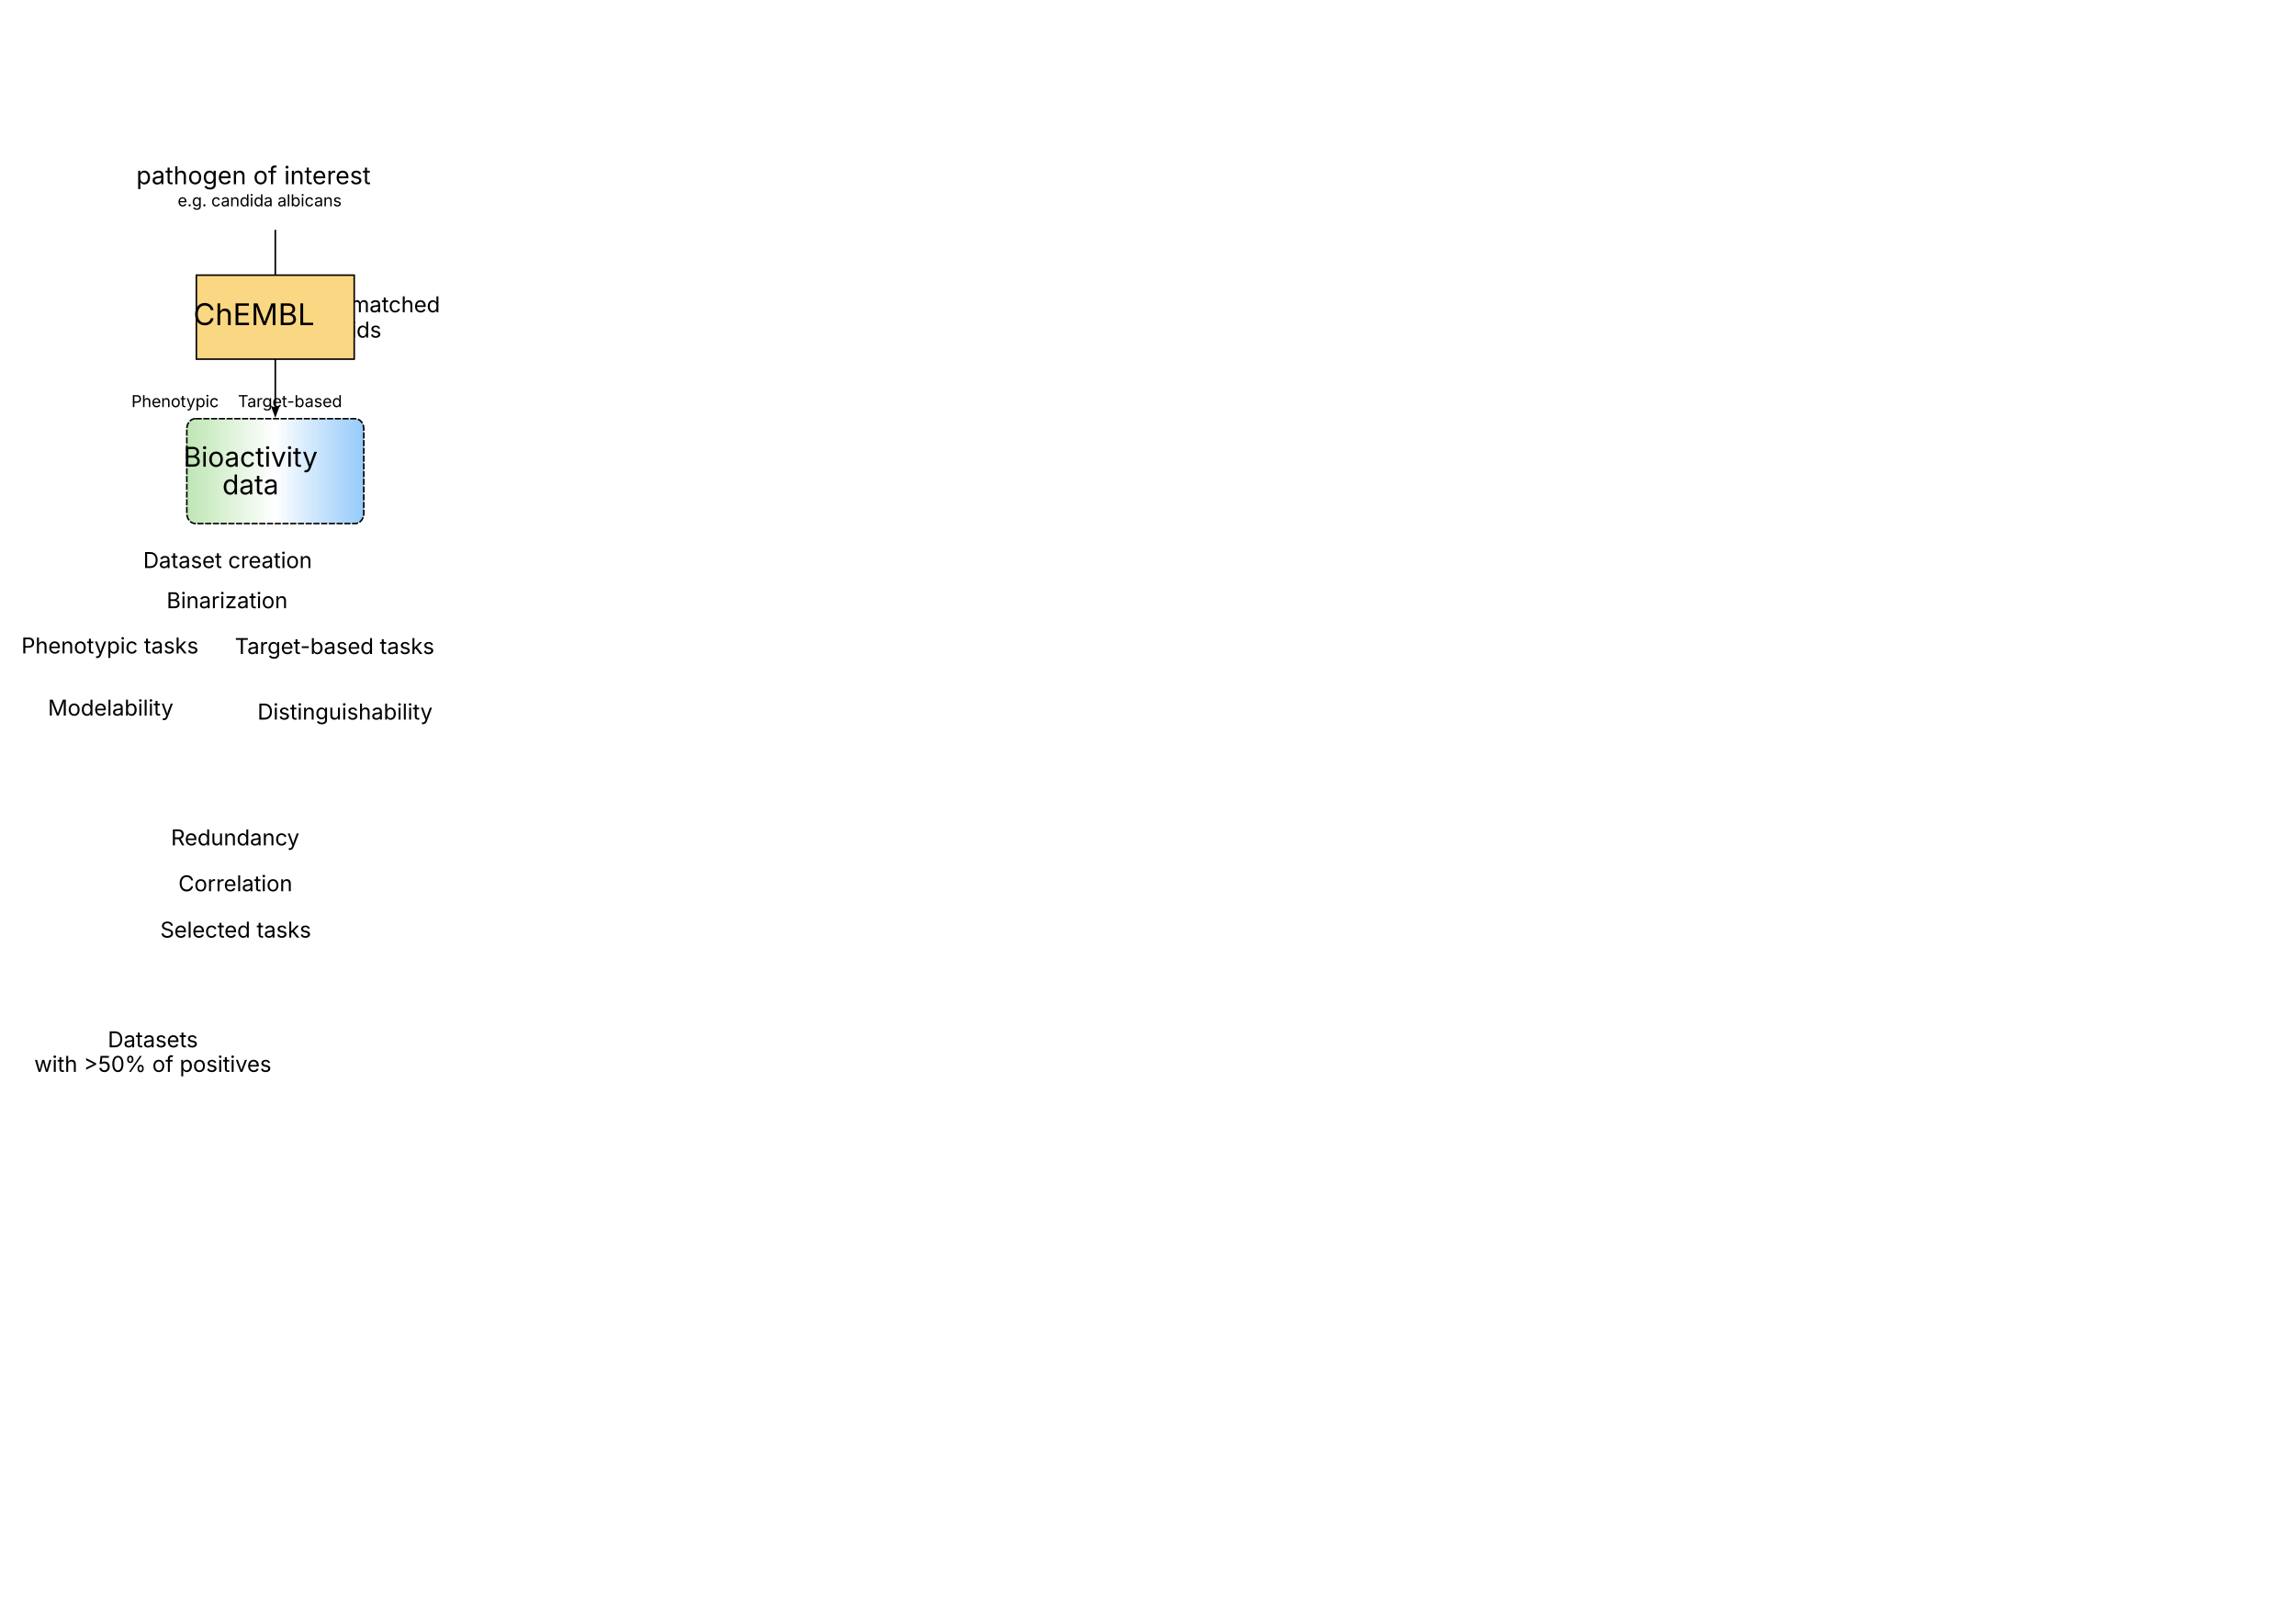
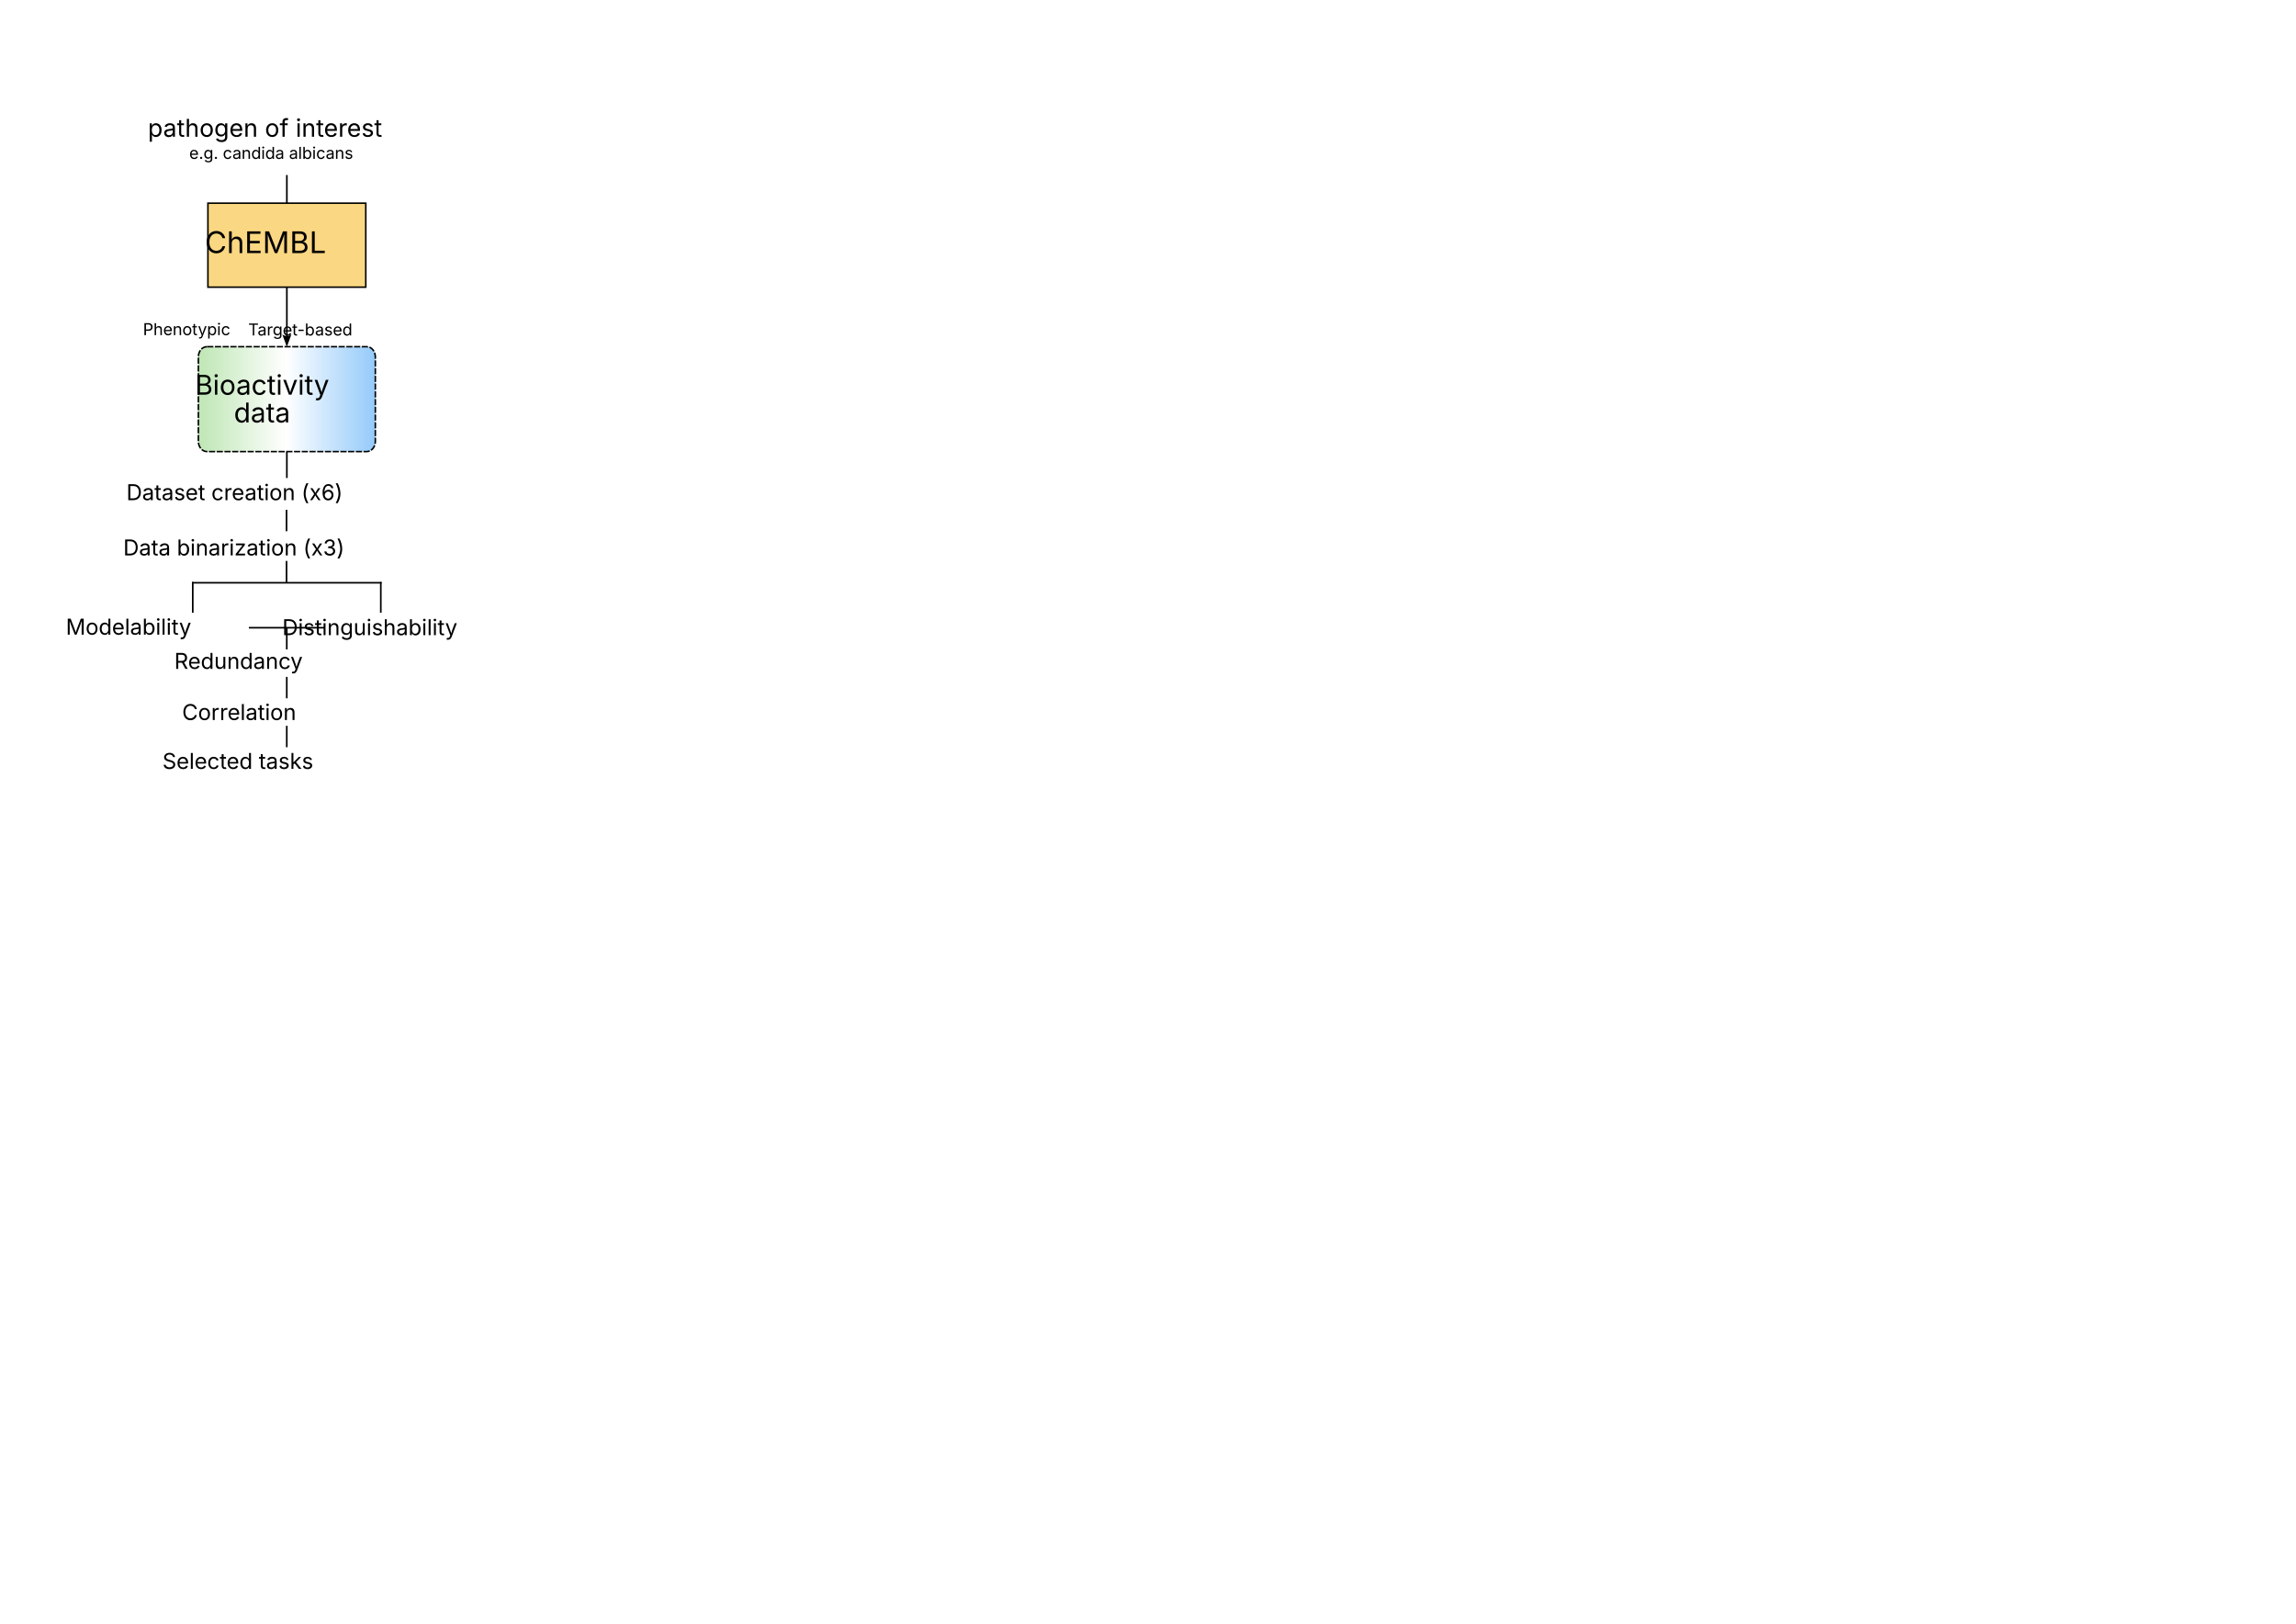
<svg xmlns="http://www.w3.org/2000/svg" xmlns:xlink="http://www.w3.org/1999/xlink" width="297mm" height="210mm" viewBox="0 0 297 210" version="1.1" id="svg5">
  <defs id="defs2">
    <linearGradient id="linearGradient1238">
      <stop style="stop-color:#bee6b4;stop-opacity:1;" offset="0" id="stop1234" />
      <stop style="stop-color:#ffffff;stop-opacity:1;" offset="0.498" id="stop1236" />
      <stop style="stop-color:#8dc7fa;stop-opacity:0.941;" offset="1" id="stop1650" />
    </linearGradient>
    <marker style="overflow:visible" id="Arrow2" refX="0" refY="0" orient="auto-start-reverse" markerWidth="7.7" markerHeight="5.6" viewBox="0 0 7.7 5.6" preserveAspectRatio="xMidYMid">
      <path transform="scale(0.7)" d="M -2,-4 9,0 -2,4 c 2,-2.33 2,-5.66 0,-8 z" style="fill:context-stroke;fill-rule:evenodd;stroke:none" id="arrow2L" />
    </marker>
    <rect x="341.293" y="86.302" width="12.308" height="22.808" id="rect2690" />
    <linearGradient xlink:href="#linearGradient1238" id="linearGradient1240" x1="22.118" y1="61.154" x2="45.211" y2="61.154" gradientUnits="userSpaceOnUse" />
+     <linearGradient xlink:href="#linearGradient1238" id="linearGradient1433" gradientUnits="userSpaceOnUse" x1="22.118" y1="61.154" x2="45.211" y2="61.154" />
  </defs>
  <g id="layer1">
-     <path style="fill:#fad782;fill-opacity:1;stroke:#000000;stroke-width:0.211;stroke-dasharray:none;stroke-opacity:1;marker-end:url(#Arrow2)" d="M 35.611,29.725 V 52.723" id="path5959" />
-     <text xml:space="preserve" style="font-size:3.175px;line-height:0.9;fill:#000000;stroke-width:0.265" x="35.566" y="23.823" id="text113">
-       <tspan id="tspan111" style="font-style:normal;font-variant:normal;font-weight:normal;font-stretch:normal;font-family:Inter;-inkscape-font-specification:Inter;text-align:center;text-anchor:middle;stroke-width:0.265" x="35.566" y="23.823">pathogen of interest</tspan>
-       <tspan style="font-style:normal;font-variant:normal;font-weight:normal;font-stretch:normal;font-size:2.117px;font-family:Inter;-inkscape-font-specification:Inter;text-align:center;text-anchor:middle;stroke-width:0.265" x="35.566" y="26.68" id="tspan273">e.g. candida albicans</tspan>
+     <path style="fill:#fad782;fill-opacity:1;stroke:#000000;stroke-width:0.211;stroke-dasharray:none;stroke-opacity:1;marker-end:url(#Arrow2)" d="M 37.107,22.634 V 43.535" id="path5959" />
+     <path style="fill:#fad782;fill-opacity:1;stroke:#000000;stroke-width:0.211;stroke-dasharray:none;stroke-opacity:1" d="m 37.107,58.201 v 3.622" id="path5959-6" />
+     <path style="fill:#fad782;fill-opacity:1;stroke:#000000;stroke-width:0.211;stroke-dasharray:none;stroke-opacity:1" d="m 37.064,65.936 v 2.771" id="path5959-6-6" />
+     <path style="fill:#fad782;fill-opacity:1;stroke:#000000;stroke-width:0.211;stroke-dasharray:none;stroke-opacity:1" d="m 37.064,72.547 v 2.771" id="path5959-6-6-2" />
+     <path style="fill:#fad782;fill-opacity:1;stroke:#000000;stroke-width:0.211;stroke-dasharray:none;stroke-opacity:1" d="m 37.096,81.218 v 2.771" id="path5959-6-6-7" />
+     <path style="fill:#fad782;fill-opacity:1;stroke:#000000;stroke-width:0.211;stroke-dasharray:none;stroke-opacity:1" d="m 42.001,81.187 h -9.808" id="path5959-6-6-7-0" />
+     <path style="fill:#fad782;fill-opacity:1;stroke:#000000;stroke-width:0.211;stroke-dasharray:none;stroke-opacity:1" d="M 49.364,75.371 H 24.828" id="path5959-6-6-7-0-3" />
+     <path style="fill:#fad782;fill-opacity:1;stroke:#000000;stroke-width:0.211;stroke-dasharray:none;stroke-opacity:1" d="m 37.096,87.545 v 2.771" id="path5959-6-6-7-9" />
+     <path style="fill:#fad782;fill-opacity:1;stroke:#000000;stroke-width:0.211;stroke-dasharray:none;stroke-opacity:1" d="m 37.096,93.871 v 2.771" id="path5959-6-6-7-9-2" />
+     <text xml:space="preserve" style="font-size:3.175px;line-height:0.9;fill:#000000;stroke-width:0.265" x="37.062" y="17.689" id="text113">
+       <tspan id="tspan111" style="font-style:normal;font-variant:normal;font-weight:normal;font-stretch:normal;font-family:Inter;-inkscape-font-specification:Inter;text-align:center;text-anchor:middle;stroke-width:0.265" x="37.062" y="17.689">pathogen of interest</tspan>
+       <tspan style="font-style:normal;font-variant:normal;font-weight:normal;font-stretch:normal;font-size:2.117px;font-family:Inter;-inkscape-font-specification:Inter;text-align:center;text-anchor:middle;stroke-width:0.265" x="37.062" y="20.546" id="tspan273">e.g. candida albicans</tspan>
    </text>
-     <g id="g5957" transform="translate(-3.754034,0.3761837)">
-       <text xml:space="preserve" style="font-size:3.175px;line-height:1;fill:#000000;stroke-width:0.265" x="67.823" y="40.012" id="text113-55">
-         <tspan style="font-style:normal;font-variant:normal;font-weight:normal;font-stretch:normal;font-size:2.822px;font-family:Inter;-inkscape-font-specification:Inter;text-align:end;text-anchor:end;stroke-width:0.265" x="67.823" y="40.012" id="tspan2811">xN matched</tspan>
-         <tspan style="font-style:normal;font-variant:normal;font-weight:normal;font-stretch:normal;font-size:2.822px;font-family:Inter;-inkscape-font-specification:Inter;text-align:end;text-anchor:end;stroke-width:0.265" x="67.823" y="43.187" id="tspan5906" />
-       </text>
-       <text xml:space="preserve" style="font-size:3.175px;line-height:1;fill:#000000;stroke-width:0.265" x="60.225" y="43.291" id="text113-55-4">
-         <tspan style="font-style:normal;font-variant:normal;font-weight:normal;font-stretch:normal;font-size:2.822px;font-family:Inter;-inkscape-font-specification:Inter;text-align:end;text-anchor:end;stroke-width:0.265" x="60.225" y="43.291" id="tspan2811-5">taxids</tspan>
-         <tspan style="font-style:normal;font-variant:normal;font-weight:normal;font-stretch:normal;font-size:2.822px;font-family:Inter;-inkscape-font-specification:Inter;text-align:end;text-anchor:end;stroke-width:0.265" x="60.225" y="46.466" id="tspan5906-2" />
-       </text>
-     </g>
-     <text xml:space="preserve" style="font-size:3.175px;line-height:1;fill:#000000;stroke-width:0.265" x="33.854" y="52.653" id="text113-55-0">
-       <tspan style="font-style:normal;font-variant:normal;font-weight:normal;font-stretch:normal;font-size:2.117px;font-family:Inter;-inkscape-font-specification:Inter;text-align:end;text-anchor:end;stroke-width:0.265" x="33.854" y="52.653" id="tspan2811-6">Phenotypic</tspan>
-       <tspan style="font-style:normal;font-variant:normal;font-weight:normal;font-stretch:normal;font-size:2.822px;font-family:Inter;-inkscape-font-specification:Inter;text-align:end;text-anchor:end;stroke-width:0.265" x="33.854" y="55.828" id="tspan5906-26" />
+     <text xml:space="preserve" style="font-size:3.175px;line-height:1;fill:#000000;stroke-width:0.265" x="35.35" y="43.344" id="text113-55-0">
+       <tspan style="font-style:normal;font-variant:normal;font-weight:normal;font-stretch:normal;font-size:2.117px;font-family:Inter;-inkscape-font-specification:Inter;text-align:end;text-anchor:end;stroke-width:0.265" x="35.35" y="43.344" id="tspan2811-6">Phenotypic</tspan>
+       <tspan style="font-style:normal;font-variant:normal;font-weight:normal;font-stretch:normal;font-size:2.822px;font-family:Inter;-inkscape-font-specification:Inter;text-align:end;text-anchor:end;stroke-width:0.265" x="35.35" y="46.519" id="tspan5906-26" />
    </text>
-     <text xml:space="preserve" style="font-size:3.175px;line-height:1;fill:#000000;stroke-width:0.265" x="49.8" y="52.647" id="text113-55-4-1">
-       <tspan style="font-style:normal;font-variant:normal;font-weight:normal;font-stretch:normal;font-size:2.117px;font-family:Inter;-inkscape-font-specification:Inter;text-align:end;text-anchor:end;stroke-width:0.265" x="49.8" y="52.647" id="tspan2811-5-8">Target-based</tspan>
-       <tspan style="font-style:normal;font-variant:normal;font-weight:normal;font-stretch:normal;font-size:2.822px;font-family:Inter;-inkscape-font-specification:Inter;text-align:end;text-anchor:end;stroke-width:0.265" x="49.8" y="55.822" id="tspan5906-2-7" />
+     <text xml:space="preserve" style="font-size:3.175px;line-height:1;fill:#000000;stroke-width:0.265" x="51.136" y="43.387" id="text113-55-4-1">
+       <tspan style="font-style:normal;font-variant:normal;font-weight:normal;font-stretch:normal;font-size:2.117px;font-family:Inter;-inkscape-font-specification:Inter;text-align:end;text-anchor:end;stroke-width:0.265" x="51.136" y="43.387" id="tspan2811-5-8">Target-based</tspan>
+       <tspan style="font-style:normal;font-variant:normal;font-weight:normal;font-stretch:normal;font-size:2.822px;font-family:Inter;-inkscape-font-specification:Inter;text-align:end;text-anchor:end;stroke-width:0.265" x="51.136" y="46.562" id="tspan5906-2-7" />
    </text>
-     <text xml:space="preserve" style="font-size:3.175px;line-height:1;fill:#000000;stroke-width:0.265" x="42.764" y="78.663" id="text113-55-4-1-2">
-       <tspan style="font-style:normal;font-variant:normal;font-weight:normal;font-stretch:normal;font-size:2.822px;font-family:Inter;-inkscape-font-specification:Inter;text-align:end;text-anchor:end;stroke-width:0.265" x="42.764" y="78.663" id="tspan2811-5-8-3">Binarization</tspan>
-       <tspan style="font-style:normal;font-variant:normal;font-weight:normal;font-stretch:normal;font-size:2.822px;font-family:Inter;-inkscape-font-specification:Inter;text-align:end;text-anchor:end;stroke-width:0.265" x="42.764" y="81.838" id="tspan5906-2-7-7" />
+     <text xml:space="preserve" style="font-size:3.175px;line-height:1;fill:#000000;stroke-width:0.265" x="50.116" y="71.834" id="text113-55-4-1-2">
+       <tspan style="font-style:normal;font-variant:normal;font-weight:normal;font-stretch:normal;font-size:2.822px;font-family:Inter;-inkscape-font-specification:Inter;text-align:end;text-anchor:end;stroke-width:0.265" x="50.116" y="71.834" id="tspan2811-5-8-3">Data binarization (x3)</tspan>
+       <tspan style="font-style:normal;font-variant:normal;font-weight:normal;font-stretch:normal;font-size:2.822px;font-family:Inter;-inkscape-font-specification:Inter;text-align:end;text-anchor:end;stroke-width:0.265" x="50.116" y="75.009" id="tspan5906-2-7-7" />
    </text>
-     <text xml:space="preserve" style="font-size:3.175px;line-height:1;fill:#000000;stroke-width:0.265" x="31.228" y="84.515" id="text113-55-4-1-2-367">
-       <tspan style="font-style:normal;font-variant:normal;font-weight:normal;font-stretch:normal;font-size:2.822px;font-family:Inter;-inkscape-font-specification:Inter;text-align:end;text-anchor:end;stroke-width:0.265" x="31.228" y="84.515" id="tspan2811-5-8-3-5">Phenotypic tasks</tspan>
-       <tspan style="font-style:normal;font-variant:normal;font-weight:normal;font-stretch:normal;font-size:2.822px;font-family:Inter;-inkscape-font-specification:Inter;text-align:end;text-anchor:end;stroke-width:0.265" x="31.228" y="87.69" id="tspan5906-2-7-7-3" />
+     <text xml:space="preserve" style="font-size:3.175px;line-height:1;fill:#000000;stroke-width:0.265" x="49.892" y="64.686" id="text113-55-4-1-2-3">
+       <tspan style="font-style:normal;font-variant:normal;font-weight:normal;font-stretch:normal;font-size:2.822px;font-family:Inter;-inkscape-font-specification:Inter;text-align:end;text-anchor:end;stroke-width:0.265" x="49.892" y="64.686" id="tspan2811-5-8-3-6">Dataset creation (x6)</tspan>
+       <tspan style="font-style:normal;font-variant:normal;font-weight:normal;font-stretch:normal;font-size:2.822px;font-family:Inter;-inkscape-font-specification:Inter;text-align:end;text-anchor:end;stroke-width:0.265" x="49.892" y="67.861" id="tspan5906-2-7-7-7" />
    </text>
-     <text xml:space="preserve" style="font-size:3.175px;line-height:1;fill:#000000;stroke-width:0.265" x="61.734" y="84.586" id="text113-55-4-1-2-367-5">
-       <tspan style="font-style:normal;font-variant:normal;font-weight:normal;font-stretch:normal;font-size:2.822px;font-family:Inter;-inkscape-font-specification:Inter;text-align:end;text-anchor:end;stroke-width:0.265" x="61.734" y="84.586" id="tspan2811-5-8-3-5-6">Target-based tasks</tspan>
-       <tspan style="font-style:normal;font-variant:normal;font-weight:normal;font-stretch:normal;font-size:2.822px;font-family:Inter;-inkscape-font-specification:Inter;text-align:end;text-anchor:end;stroke-width:0.265" x="61.734" y="87.761" id="tspan5906-2-7-7-3-2" />
+     <text xml:space="preserve" style="font-size:3.175px;line-height:1;fill:#000000;stroke-width:0.265" x="46.08" y="99.446" id="text113-55-4-1-2-5">
+       <tspan style="font-style:normal;font-variant:normal;font-weight:normal;font-stretch:normal;font-size:2.822px;font-family:Inter;-inkscape-font-specification:Inter;text-align:end;text-anchor:end;stroke-width:0.265" x="46.08" y="99.446" id="tspan2811-5-8-3-9">Selected tasks</tspan>
+       <tspan style="font-style:normal;font-variant:normal;font-weight:normal;font-stretch:normal;font-size:2.822px;font-family:Inter;-inkscape-font-specification:Inter;text-align:end;text-anchor:end;stroke-width:0.265" x="46.08" y="102.621" id="tspan5906-2-7-7-2" />
    </text>
-     <text xml:space="preserve" style="font-size:3.175px;line-height:1;fill:#000000;stroke-width:0.265" x="22.546" y="135.452" id="text113-55-4-1-2-36">
-       <tspan style="font-style:normal;font-variant:normal;font-weight:normal;font-stretch:normal;font-size:2.822px;font-family:Inter;-inkscape-font-specification:Inter;text-align:center;text-anchor:middle;stroke-width:0.265" x="22.546" y="135.452" id="tspan2811-5-8-3-7">Datasets</tspan>
-       <tspan style="font-style:normal;font-variant:normal;font-weight:normal;font-stretch:normal;font-size:2.822px;font-family:Inter;-inkscape-font-specification:Inter;text-align:center;text-anchor:middle;stroke-width:0.265" x="22.546" y="138.627" id="tspan490">with &gt;50% of positives</tspan>
-       <tspan style="font-style:normal;font-variant:normal;font-weight:normal;font-stretch:normal;font-size:2.822px;font-family:Inter;-inkscape-font-specification:Inter;text-align:center;text-anchor:middle;stroke-width:0.265" x="22.546" y="141.802" id="tspan5906-2-7-7-5" />
+     <text xml:space="preserve" style="font-size:3.175px;line-height:1;fill:#000000;stroke-width:0.265" x="30.299" y="82.082" id="text113-55-4-1-2-5-2">
+       <tspan style="font-style:normal;font-variant:normal;font-weight:normal;font-stretch:normal;font-size:2.822px;font-family:Inter;-inkscape-font-specification:Inter;text-align:end;text-anchor:end;stroke-width:0.265" x="30.299" y="82.082" id="tspan2811-5-8-3-9-8">Modelability</tspan>
+       <tspan style="font-style:normal;font-variant:normal;font-weight:normal;font-stretch:normal;font-size:2.822px;font-family:Inter;-inkscape-font-specification:Inter;text-align:end;text-anchor:end;stroke-width:0.265" x="30.299" y="85.257" id="tspan5906-2-7-7-2-9" />
    </text>
-     <text xml:space="preserve" style="font-size:3.175px;line-height:1;fill:#000000;stroke-width:0.265" x="45.92" y="73.466" id="text113-55-4-1-2-3">
-       <tspan style="font-style:normal;font-variant:normal;font-weight:normal;font-stretch:normal;font-size:2.822px;font-family:Inter;-inkscape-font-specification:Inter;text-align:end;text-anchor:end;stroke-width:0.265" x="45.92" y="73.466" id="tspan2811-5-8-3-6">Dataset creation</tspan>
-       <tspan style="font-style:normal;font-variant:normal;font-weight:normal;font-stretch:normal;font-size:2.822px;font-family:Inter;-inkscape-font-specification:Inter;text-align:end;text-anchor:end;stroke-width:0.265" x="45.92" y="76.641" id="tspan5906-2-7-7-7" />
+     <text xml:space="preserve" style="font-size:3.175px;line-height:1;fill:#000000;stroke-width:0.265" x="64.719" y="82.148" id="text113-55-4-1-2-5-2-7">
+       <tspan style="font-style:normal;font-variant:normal;font-weight:normal;font-stretch:normal;font-size:2.822px;font-family:Inter;-inkscape-font-specification:Inter;text-align:end;text-anchor:end;stroke-width:0.265" x="64.719" y="82.148" id="tspan2811-5-8-3-9-8-3">Distinguishability</tspan>
+       <tspan style="font-style:normal;font-variant:normal;font-weight:normal;font-stretch:normal;font-size:2.822px;font-family:Inter;-inkscape-font-specification:Inter;text-align:end;text-anchor:end;stroke-width:0.265" x="64.719" y="85.323" id="tspan5906-2-7-7-2-9-6" />
    </text>
-     <text xml:space="preserve" style="font-size:3.175px;line-height:1;fill:#000000;stroke-width:0.265" x="45.796" y="121.262" id="text113-55-4-1-2-5">
-       <tspan style="font-style:normal;font-variant:normal;font-weight:normal;font-stretch:normal;font-size:2.822px;font-family:Inter;-inkscape-font-specification:Inter;text-align:end;text-anchor:end;stroke-width:0.265" x="45.796" y="121.262" id="tspan2811-5-8-3-9">Selected tasks</tspan>
-       <tspan style="font-style:normal;font-variant:normal;font-weight:normal;font-stretch:normal;font-size:2.822px;font-family:Inter;-inkscape-font-specification:Inter;text-align:end;text-anchor:end;stroke-width:0.265" x="45.796" y="124.437" id="tspan5906-2-7-7-2" />
+     <text xml:space="preserve" style="font-size:3.175px;line-height:1;fill:#000000;stroke-width:0.265" x="44.71" y="86.506" id="text113-55-4-1-2-5-2-7-3">
+       <tspan style="font-style:normal;font-variant:normal;font-weight:normal;font-stretch:normal;font-size:2.822px;font-family:Inter;-inkscape-font-specification:Inter;text-align:end;text-anchor:end;stroke-width:0.265" x="44.71" y="86.506" id="tspan2811-5-8-3-9-8-3-5">Redundancy</tspan>
+       <tspan style="font-style:normal;font-variant:normal;font-weight:normal;font-stretch:normal;font-size:2.822px;font-family:Inter;-inkscape-font-specification:Inter;text-align:end;text-anchor:end;stroke-width:0.265" x="44.71" y="89.681" id="tspan5906-2-7-7-2-9-6-6" />
    </text>
-     <text xml:space="preserve" style="font-size:3.175px;line-height:1;fill:#000000;stroke-width:0.265" x="27.984" y="92.551" id="text113-55-4-1-2-5-2">
-       <tspan style="font-style:normal;font-variant:normal;font-weight:normal;font-stretch:normal;font-size:2.822px;font-family:Inter;-inkscape-font-specification:Inter;text-align:end;text-anchor:end;stroke-width:0.265" x="27.984" y="92.551" id="tspan2811-5-8-3-9-8">Modelability</tspan>
-       <tspan style="font-style:normal;font-variant:normal;font-weight:normal;font-stretch:normal;font-size:2.822px;font-family:Inter;-inkscape-font-specification:Inter;text-align:end;text-anchor:end;stroke-width:0.265" x="27.984" y="95.726" id="tspan5906-2-7-7-2-9" />
-     </text>
-     <text xml:space="preserve" style="font-size:3.175px;line-height:1;fill:#000000;stroke-width:0.265" x="61.511" y="93.067" id="text113-55-4-1-2-5-2-7">
-       <tspan style="font-style:normal;font-variant:normal;font-weight:normal;font-stretch:normal;font-size:2.822px;font-family:Inter;-inkscape-font-specification:Inter;text-align:end;text-anchor:end;stroke-width:0.265" x="61.511" y="93.067" id="tspan2811-5-8-3-9-8-3">Distinguishability</tspan>
-       <tspan style="font-style:normal;font-variant:normal;font-weight:normal;font-stretch:normal;font-size:2.822px;font-family:Inter;-inkscape-font-specification:Inter;text-align:end;text-anchor:end;stroke-width:0.265" x="61.511" y="96.242" id="tspan5906-2-7-7-2-9-6" />
-     </text>
-     <text xml:space="preserve" style="font-size:3.175px;line-height:1;fill:#000000;stroke-width:0.265" x="44.281" y="109.336" id="text113-55-4-1-2-5-2-7-3">
-       <tspan style="font-style:normal;font-variant:normal;font-weight:normal;font-stretch:normal;font-size:2.822px;font-family:Inter;-inkscape-font-specification:Inter;text-align:end;text-anchor:end;stroke-width:0.265" x="44.281" y="109.336" id="tspan2811-5-8-3-9-8-3-5">Redundancy</tspan>
-       <tspan style="font-style:normal;font-variant:normal;font-weight:normal;font-stretch:normal;font-size:2.822px;font-family:Inter;-inkscape-font-specification:Inter;text-align:end;text-anchor:end;stroke-width:0.265" x="44.281" y="112.511" id="tspan5906-2-7-7-2-9-6-6" />
-     </text>
-     <text xml:space="preserve" style="font-size:3.175px;line-height:1;fill:#000000;stroke-width:0.265" x="43.383" y="115.268" id="text113-55-4-1-2-5-2-7-3-3">
-       <tspan style="font-style:normal;font-variant:normal;font-weight:normal;font-stretch:normal;font-size:2.822px;font-family:Inter;-inkscape-font-specification:Inter;text-align:end;text-anchor:end;stroke-width:0.265" x="43.383" y="115.268" id="tspan2811-5-8-3-9-8-3-5-6">Correlation</tspan>
-       <tspan style="font-style:normal;font-variant:normal;font-weight:normal;font-stretch:normal;font-size:2.822px;font-family:Inter;-inkscape-font-specification:Inter;text-align:end;text-anchor:end;stroke-width:0.265" x="43.383" y="118.443" id="tspan5906-2-7-7-2-9-6-6-7" />
+     <text xml:space="preserve" style="font-size:3.175px;line-height:1;fill:#000000;stroke-width:0.265" x="43.864" y="93.12" id="text113-55-4-1-2-5-2-7-3-3">
+       <tspan style="font-style:normal;font-variant:normal;font-weight:normal;font-stretch:normal;font-size:2.822px;font-family:Inter;-inkscape-font-specification:Inter;text-align:end;text-anchor:end;stroke-width:0.265" x="43.864" y="93.12" id="tspan2811-5-8-3-9-8-3-5-6">Correlation</tspan>
+       <tspan style="font-style:normal;font-variant:normal;font-weight:normal;font-stretch:normal;font-size:2.822px;font-family:Inter;-inkscape-font-specification:Inter;text-align:end;text-anchor:end;stroke-width:0.265" x="43.864" y="96.295" id="tspan5906-2-7-7-2-9-6-6-7" />
    </text>
    <text xml:space="preserve" style="font-size:3.175px;line-height:1;fill:#000000;stroke-width:0.265" x="243.732" y="31.175" id="text113-3">
      <tspan style="font-style:normal;font-variant:normal;font-weight:normal;font-stretch:normal;font-size:2.822px;font-family:Inter;-inkscape-font-specification:Inter;text-align:end;text-anchor:end;stroke-width:0.265" x="243.732" y="31.175" id="tspan2624" />
    </text>
-     <rect style="fill:#fad782;fill-opacity:1;stroke:#000000;stroke-width:0.2;stroke-dasharray:none;stroke-opacity:1" id="rect321" width="20.421" height="10.864" x="25.4" y="35.586" />
-     <text xml:space="preserve" style="font-style:normal;font-variant:normal;font-weight:normal;font-stretch:normal;font-size:3.881px;font-family:Inter;-inkscape-font-specification:Inter;text-align:center;text-anchor:middle;fill:#000000;stroke-width:0.265" x="35.583" y="42.044" id="text325">
-       <tspan id="tspan323" style="font-size:3.881px;stroke-width:0.265" x="35.583" y="42.044">ChEMBL</tspan>
+     <rect style="fill:#fad782;fill-opacity:1;stroke:#000000;stroke-width:0.2;stroke-dasharray:none;stroke-opacity:1" id="rect321" width="20.421" height="10.864" x="26.896" y="26.277" />
+     <text xml:space="preserve" style="font-style:normal;font-variant:normal;font-weight:normal;font-stretch:normal;font-size:3.881px;font-family:Inter;-inkscape-font-specification:Inter;text-align:center;text-anchor:middle;fill:#000000;stroke-width:0.265" x="37.079" y="32.735" id="text325">
+       <tspan id="tspan323" style="font-size:3.881px;stroke-width:0.265" x="37.079" y="32.735">ChEMBL</tspan>
    </text>
    <text xml:space="preserve" style="font-size:3.175px;line-height:1;fill:#000000;stroke-width:0.265;stroke-dasharray:none" x="62.642" y="14.03" id="text113-5">
      <tspan style="font-style:normal;font-variant:normal;font-weight:normal;font-stretch:normal;font-size:2.822px;font-family:Inter;-inkscape-font-specification:Inter;text-align:center;writing-mode:lr-tb;text-anchor:middle;stroke-width:0.265;stroke-dasharray:none" x="62.642" y="14.03" id="tspan2754" />
    </text>
    <text xml:space="preserve" transform="scale(0.2645833)" id="text2688" style="font-style:normal;font-variant:normal;font-weight:normal;font-stretch:normal;font-size:14.667px;font-family:Inter;-inkscape-font-specification:Inter;text-align:center;writing-mode:lr-tb;white-space:pre;shape-inside:url(#rect2690);display:inline;fill:#fad782;fill-opacity:1;stroke:#000000;stroke-width:0.756;stroke-dasharray:none;stroke-opacity:1" />
-     <g id="g2022" transform="translate(1.946152,-0.223523)" style="fill-opacity:1;fill:url(#linearGradient1240)">
-       <path id="rect1885" style="fill:url(#linearGradient1240);fill-opacity:1;stroke:#000000;stroke-width:0.2;stroke-dasharray:0.8, 0.2;stroke-dashoffset:0;stroke-opacity:1" d="M 23.325 54.374 C 22.712 54.374 22.218 54.963 22.218 55.695 L 22.218 66.614 C 22.218 67.346 22.712 67.935 23.325 67.935 L 33.665 67.935 L 44.005 67.935 C 44.617 67.935 45.111 67.346 45.111 66.614 L 45.111 55.695 C 45.111 54.963 44.617 54.374 44.005 54.374 L 33.665 54.374 L 23.325 54.374 z " />
+     <g id="g2022" transform="translate(3.441785,-9.532646)" style="fill:url(#linearGradient1240);fill-opacity:1">
+       <path id="rect1885" style="fill:url(#linearGradient1433);fill-opacity:1;stroke:#000000;stroke-width:0.2;stroke-dasharray:0.8, 0.2;stroke-dashoffset:0;stroke-opacity:1" d="m 23.325,54.374 c -0.613,0 -1.106,0.589 -1.106,1.321 v 10.92 c 0,0.732 0.493,1.321 1.106,1.321 h 10.34 10.34 c 0.613,0 1.106,-0.589 1.106,-1.321 V 55.695 c 0,-0.732 -0.493,-1.321 -1.106,-1.321 H 33.665 Z" />
    </g>
    <g id="g5957-7" transform="translate(-23.13626,30.27968)" />
-     <text xml:space="preserve" style="font-size:3.528px;line-height:1;fill:#000000;stroke-width:0.265" x="35.499" y="60.356" id="text113-55-4-1-2-3-3">
-       <tspan style="font-style:normal;font-variant:normal;font-weight:normal;font-stretch:normal;font-size:3.528px;font-family:Inter;-inkscape-font-specification:Inter;text-align:center;text-anchor:middle;fill:#000000;stroke-width:0.265" x="35.499" y="60.356" id="tspan2811-5-8-3-6-6">Bioactivity</tspan>
-       <tspan style="font-style:normal;font-variant:normal;font-weight:normal;font-stretch:normal;font-size:3.528px;font-family:Inter;-inkscape-font-specification:Inter;text-align:center;text-anchor:middle;fill:#000000;stroke-width:0.265" x="35.499" y="63.939" id="tspan547">data</tspan>
-       <tspan style="font-style:normal;font-variant:normal;font-weight:normal;font-stretch:normal;font-size:3.528px;font-family:Inter;-inkscape-font-specification:Inter;text-align:center;text-anchor:middle;fill:#000000;stroke-width:0.265" x="35.499" y="67.467" id="tspan5906-2-7-7-7-7" />
+     <text xml:space="preserve" style="font-size:3.528px;line-height:1;fill:#000000;stroke-width:0.265" x="36.995" y="51.047" id="text113-55-4-1-2-3-3">
+       <tspan style="font-style:normal;font-variant:normal;font-weight:normal;font-stretch:normal;font-size:3.528px;font-family:Inter;-inkscape-font-specification:Inter;text-align:center;text-anchor:middle;fill:#000000;stroke-width:0.265" x="36.995" y="51.047" id="tspan2811-5-8-3-6-6">Bioactivity</tspan>
+       <tspan style="font-style:normal;font-variant:normal;font-weight:normal;font-stretch:normal;font-size:3.528px;font-family:Inter;-inkscape-font-specification:Inter;text-align:center;text-anchor:middle;fill:#000000;stroke-width:0.265" x="36.995" y="54.63" id="tspan547">data</tspan>
+       <tspan style="font-style:normal;font-variant:normal;font-weight:normal;font-stretch:normal;font-size:3.528px;font-family:Inter;-inkscape-font-specification:Inter;text-align:center;text-anchor:middle;fill:#000000;stroke-width:0.265" x="36.995" y="58.158" id="tspan5906-2-7-7-7-7" />
    </text>
+     <path style="fill:#fad782;fill-opacity:1;stroke:#000000;stroke-width:0.211;stroke-dasharray:none;stroke-opacity:1" d="m 49.259,75.266 v 3.981" id="path5959-6-6-75" />
+     <path style="fill:#fad782;fill-opacity:1;stroke:#000000;stroke-width:0.211;stroke-dasharray:none;stroke-opacity:1" d="m 24.934,75.266 v 3.981" id="path5959-6-6-75-9" />
  </g>
</svg>
